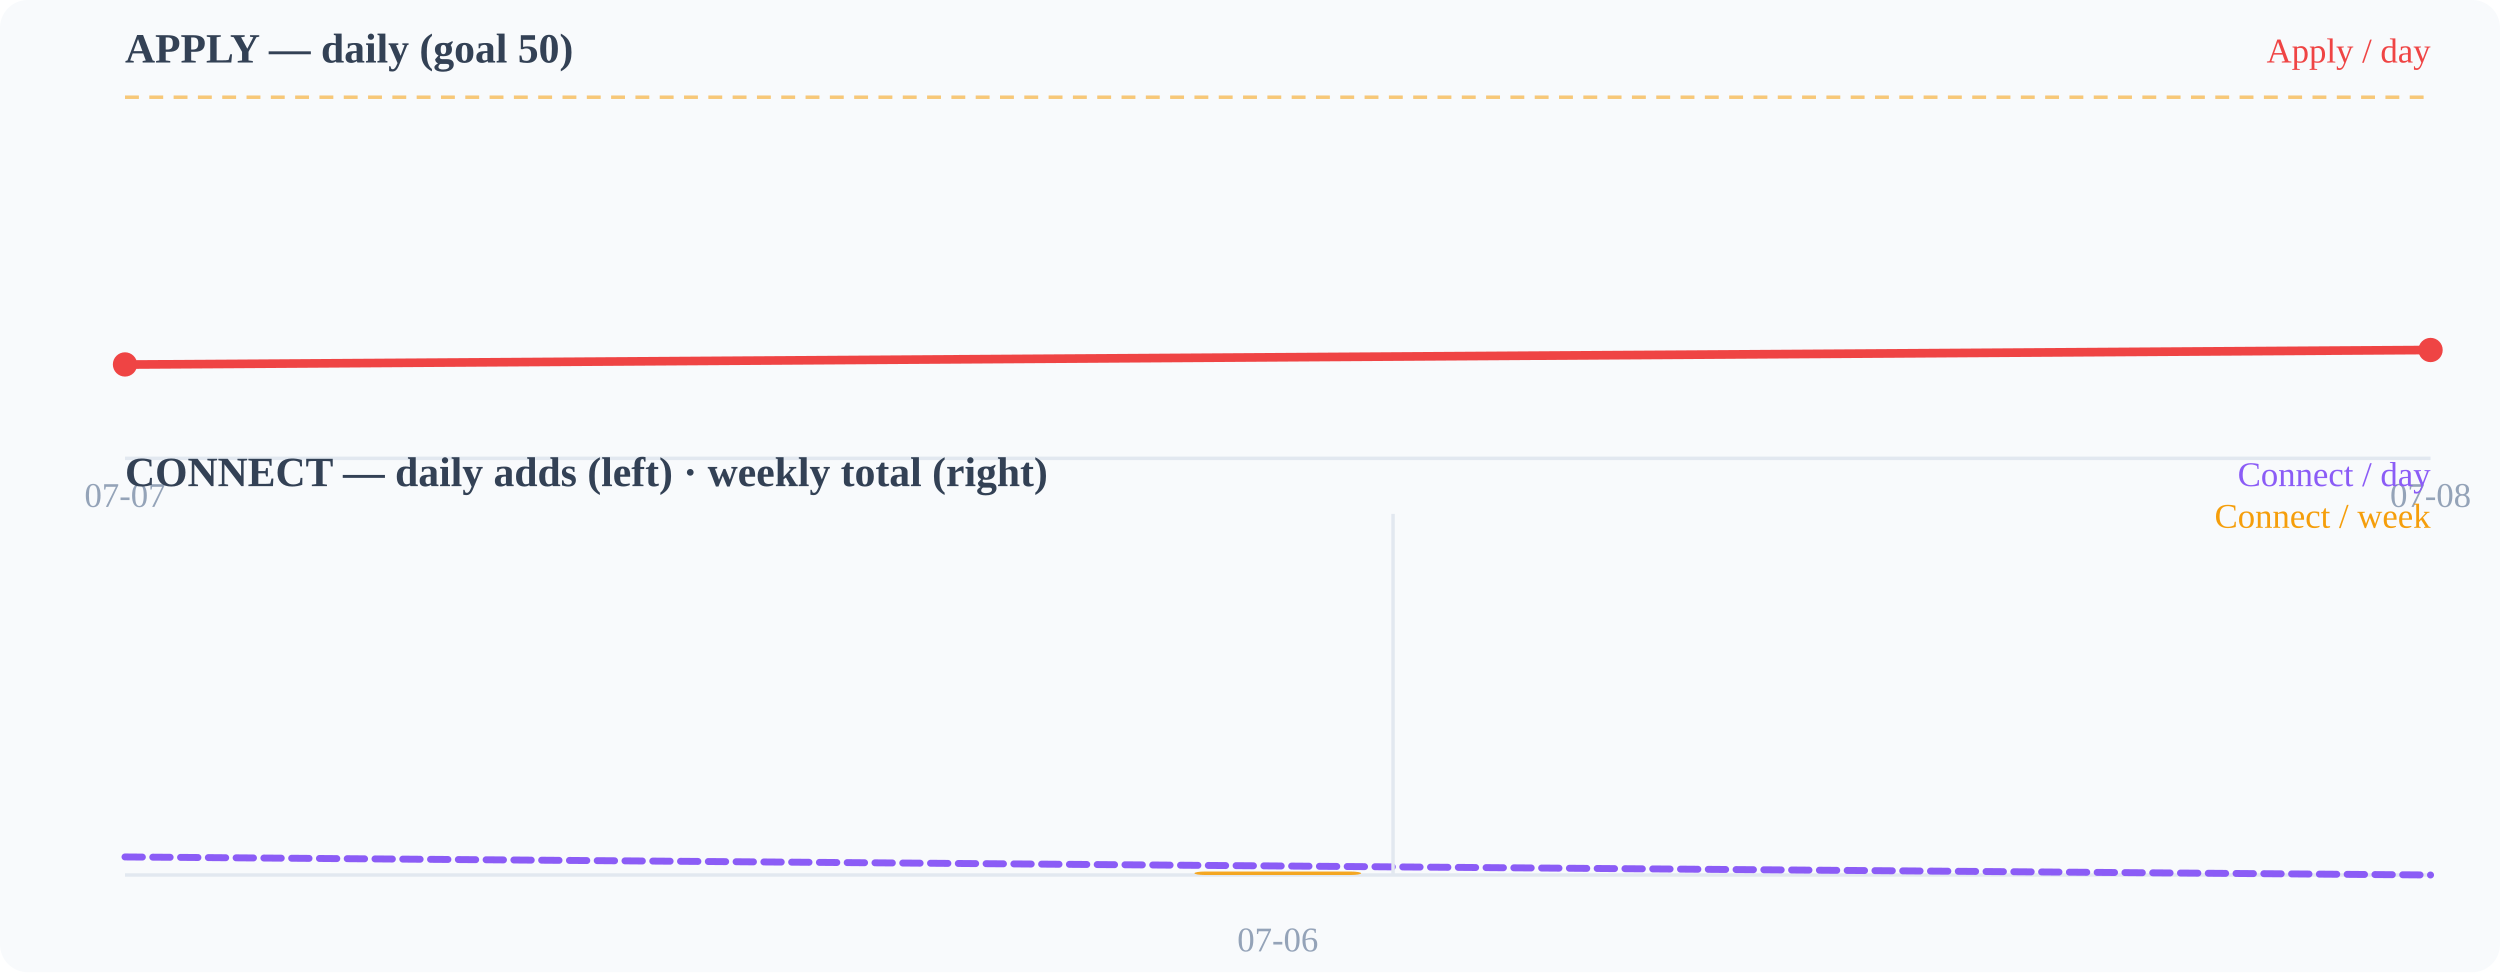
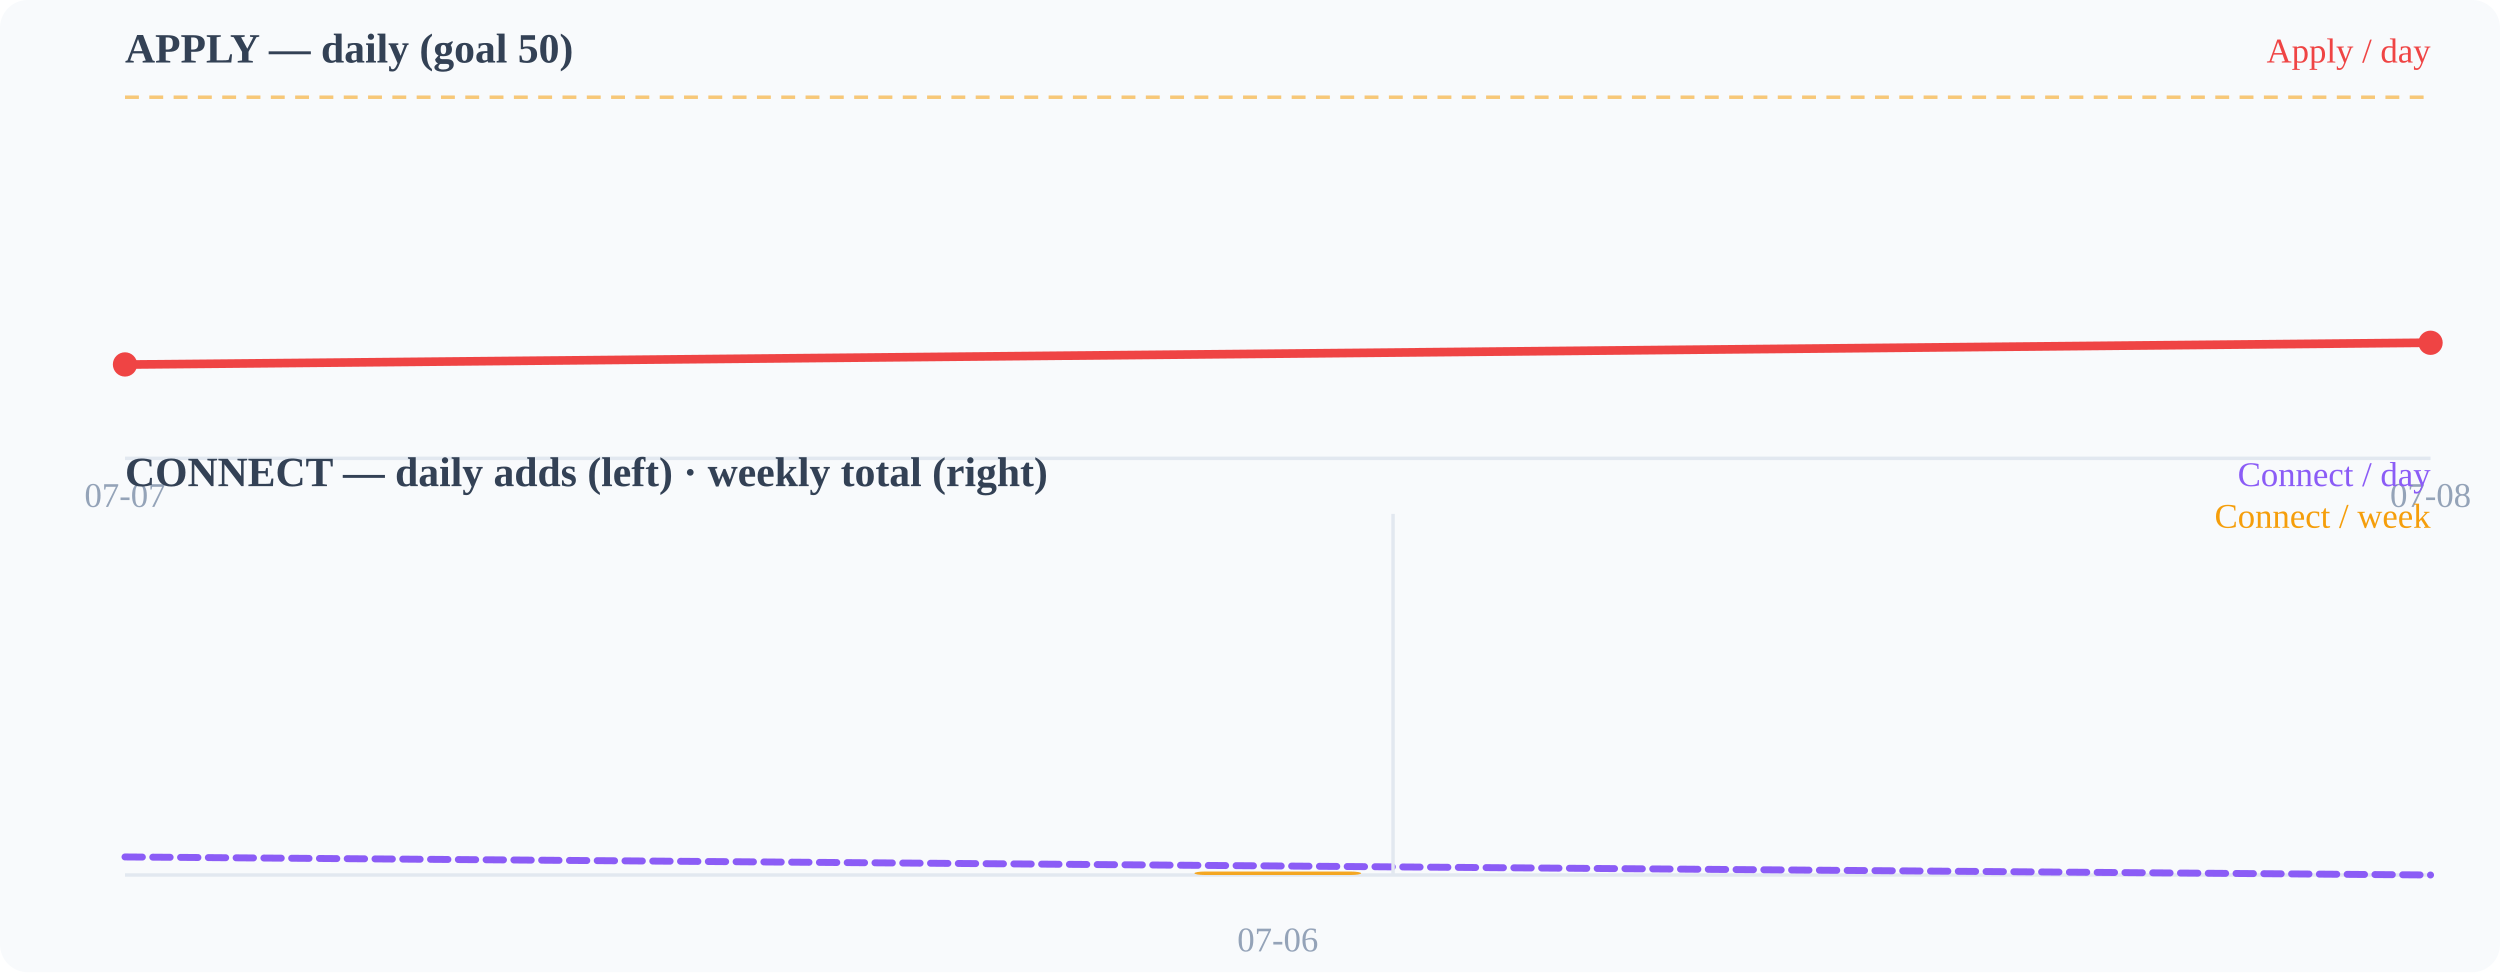
<svg xmlns="http://www.w3.org/2000/svg" width="720" height="280" viewBox="0 0 720 280">
  <rect width="720" height="280" fill="#f8fafc" rx="8" />
  <text x="36" y="18" font-size="12" font-weight="600" fill="#334155">APPLY — daily (goal 50)</text>
  <line x1="36" y1="132" x2="700" y2="132" stroke="#e2e8f0" stroke-width="1" />
  <line x1="36" y1="28.0" x2="700" y2="28.0" stroke="#f59e0b" stroke-width="1" stroke-dasharray="4 3" opacity="0.55" />
-   <polyline points="36.0,105.0 700.0,100.8" fill="none" stroke="#ef4444" stroke-width="2.5" stroke-linecap="round" stroke-linejoin="round" />
+   <polyline points="36.0,105.0 700.0,98.7" fill="none" stroke="#ef4444" stroke-width="2.5" stroke-linecap="round" stroke-linejoin="round" />
  <circle cx="36" cy="104.96" r="3.5" fill="#ef4444" />
-   <circle cx="700" cy="100.8" r="3.5" fill="#ef4444" />
+   <circle cx="700" cy="98.72" r="3.5" fill="#ef4444" />
  <text x="36" y="146" font-size="10" fill="#94a3b8" text-anchor="middle">07-07</text>
  <text x="700" y="146" font-size="10" fill="#94a3b8" text-anchor="middle">07-08</text>
  <text x="36" y="140" font-size="12" font-weight="600" fill="#334155">CONNECT — daily adds (left) · weekly total (right)</text>
  <line x1="36" y1="252" x2="700" y2="252" stroke="#e2e8f0" stroke-width="1" />
  <polyline points="36.0,246.8 700.0,252.0" fill="none" stroke="#8b5cf6" stroke-width="2" stroke-linecap="round" stroke-linejoin="round" stroke-dasharray="5 3" />
  <rect x="344.0" y="251.0" width="48" height="1.0" rx="3" fill="#f59e0b" opacity="0.9" />
  <line x1="401.2" y1="148" x2="401.2" y2="252" stroke="#e2e8f0" stroke-width="1" />
  <text x="368" y="274" font-size="10" fill="#94a3b8" text-anchor="middle">07-06</text>
  <text x="700" y="18" font-size="10" fill="#ef4444" text-anchor="end">Apply / day</text>
  <text x="700" y="140" font-size="10" fill="#8b5cf6" text-anchor="end">Connect / day</text>
  <text x="700" y="152" font-size="10" fill="#f59e0b" text-anchor="end">Connect / week</text>
</svg>
